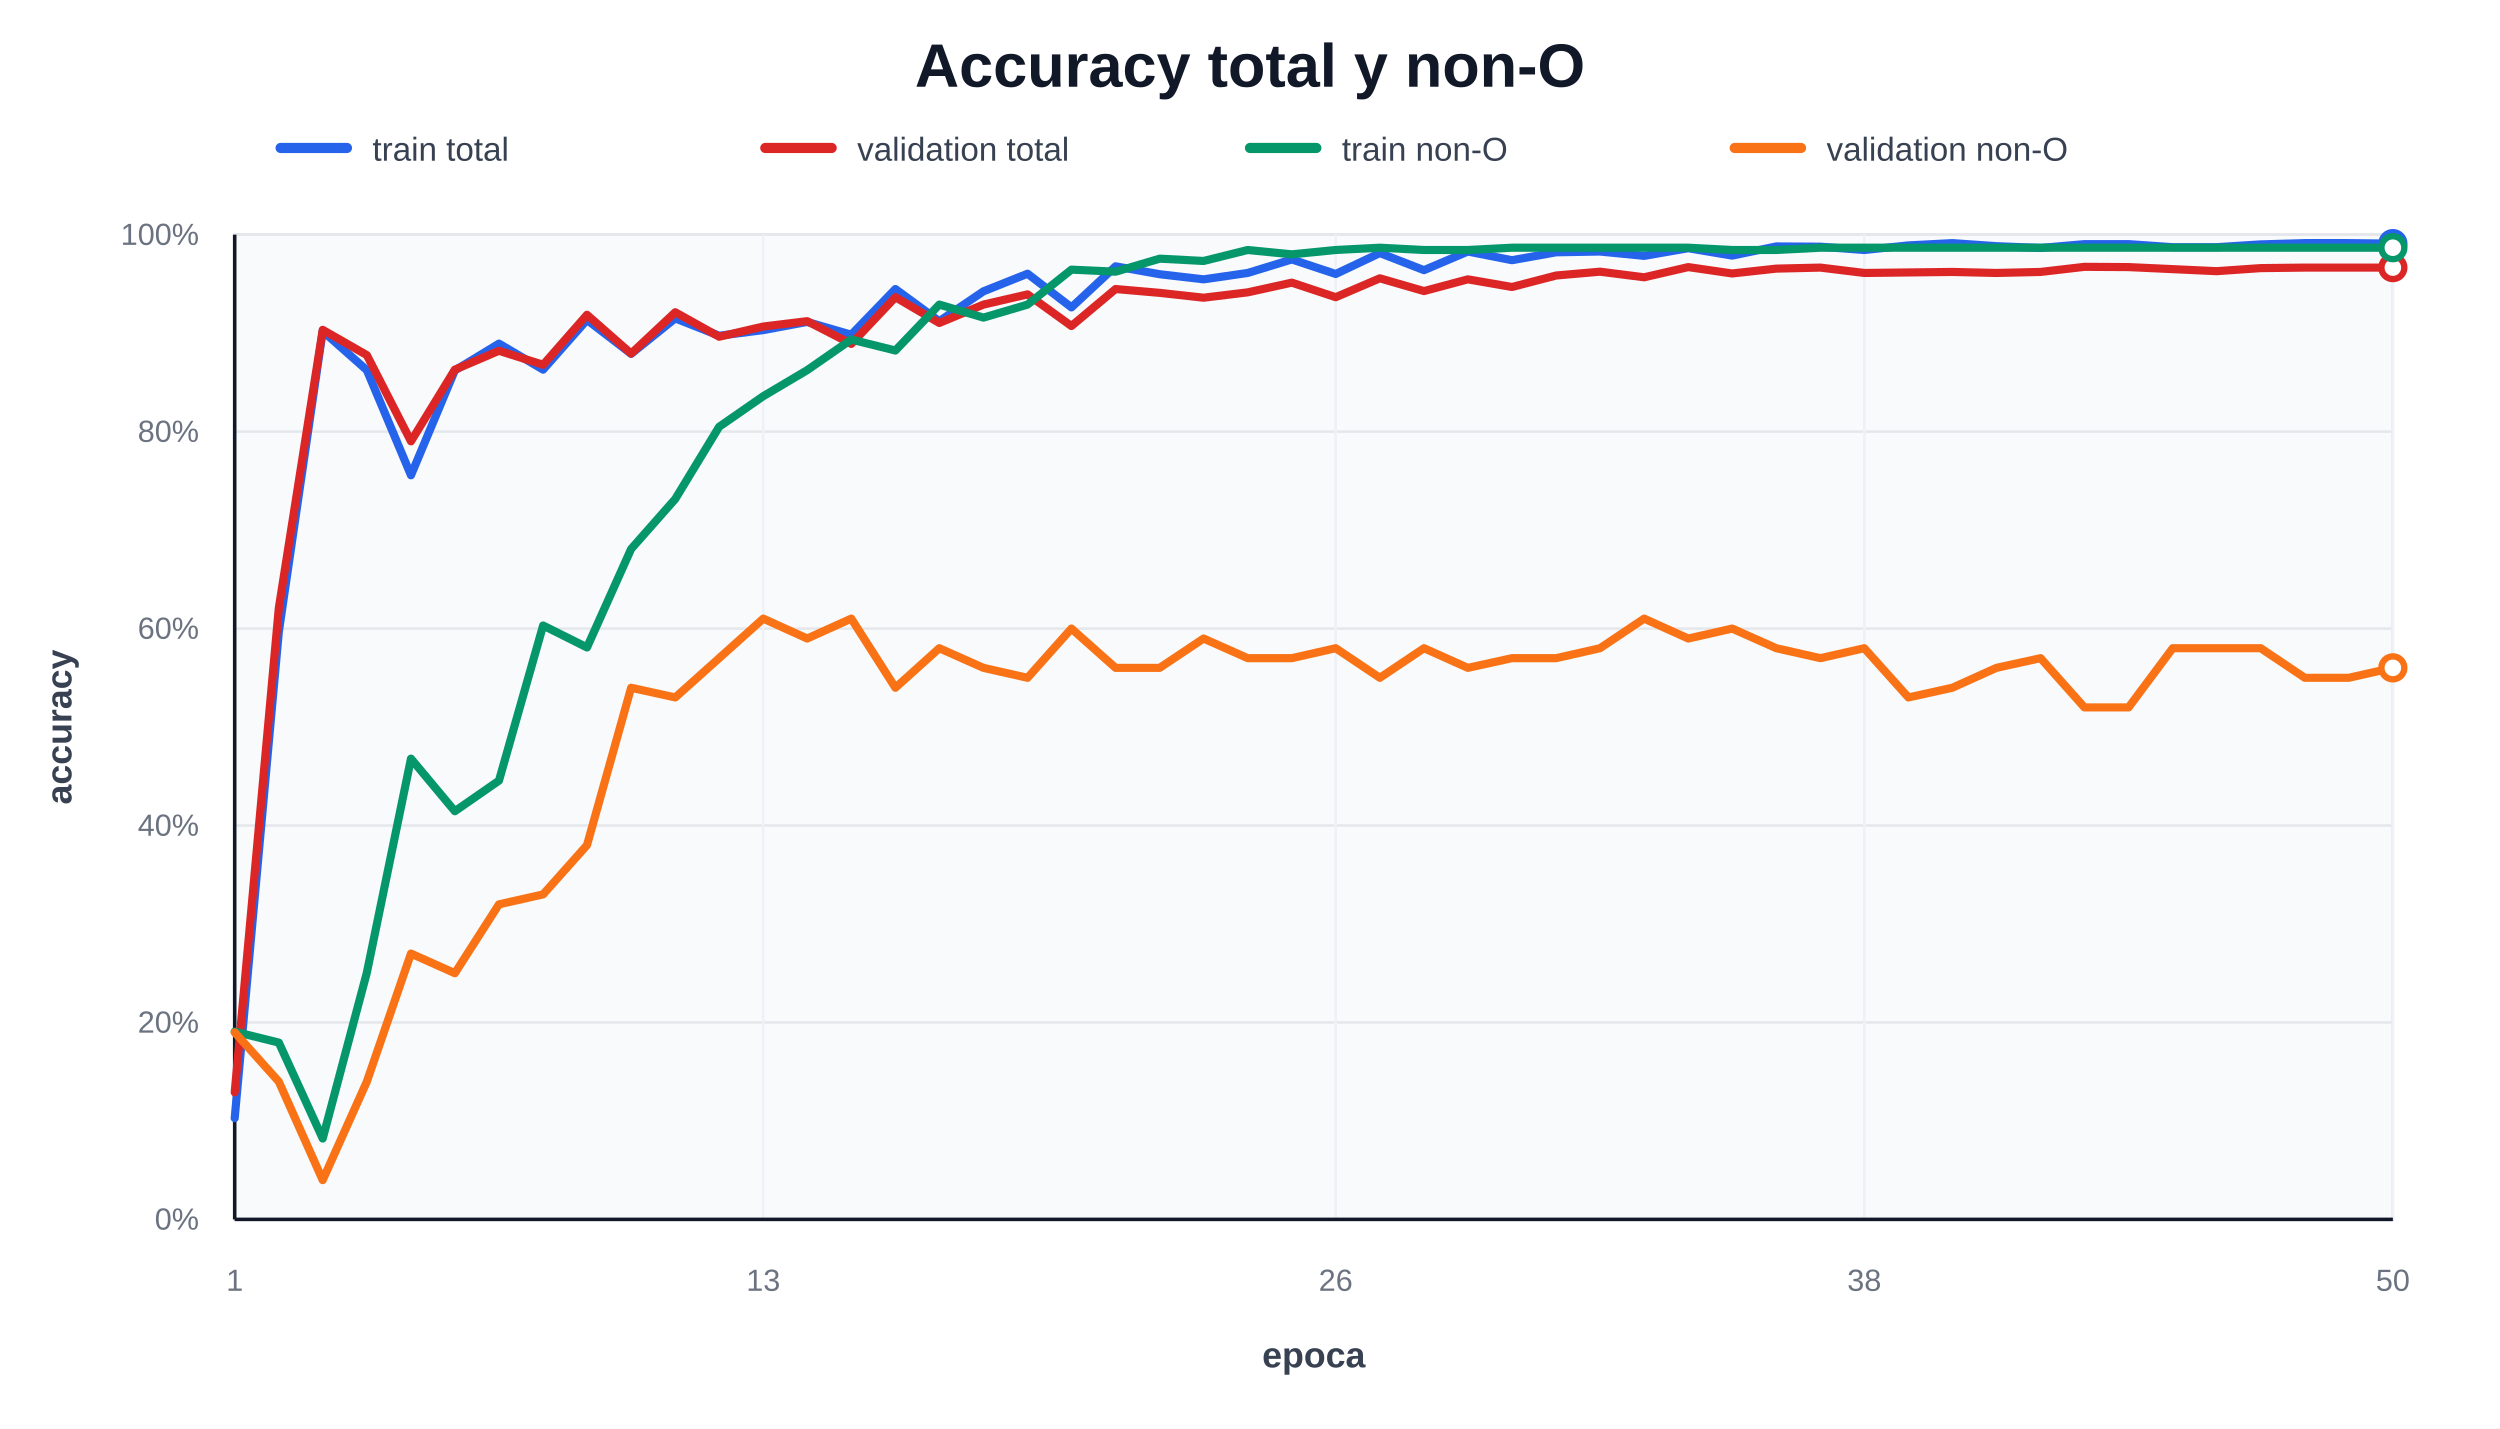
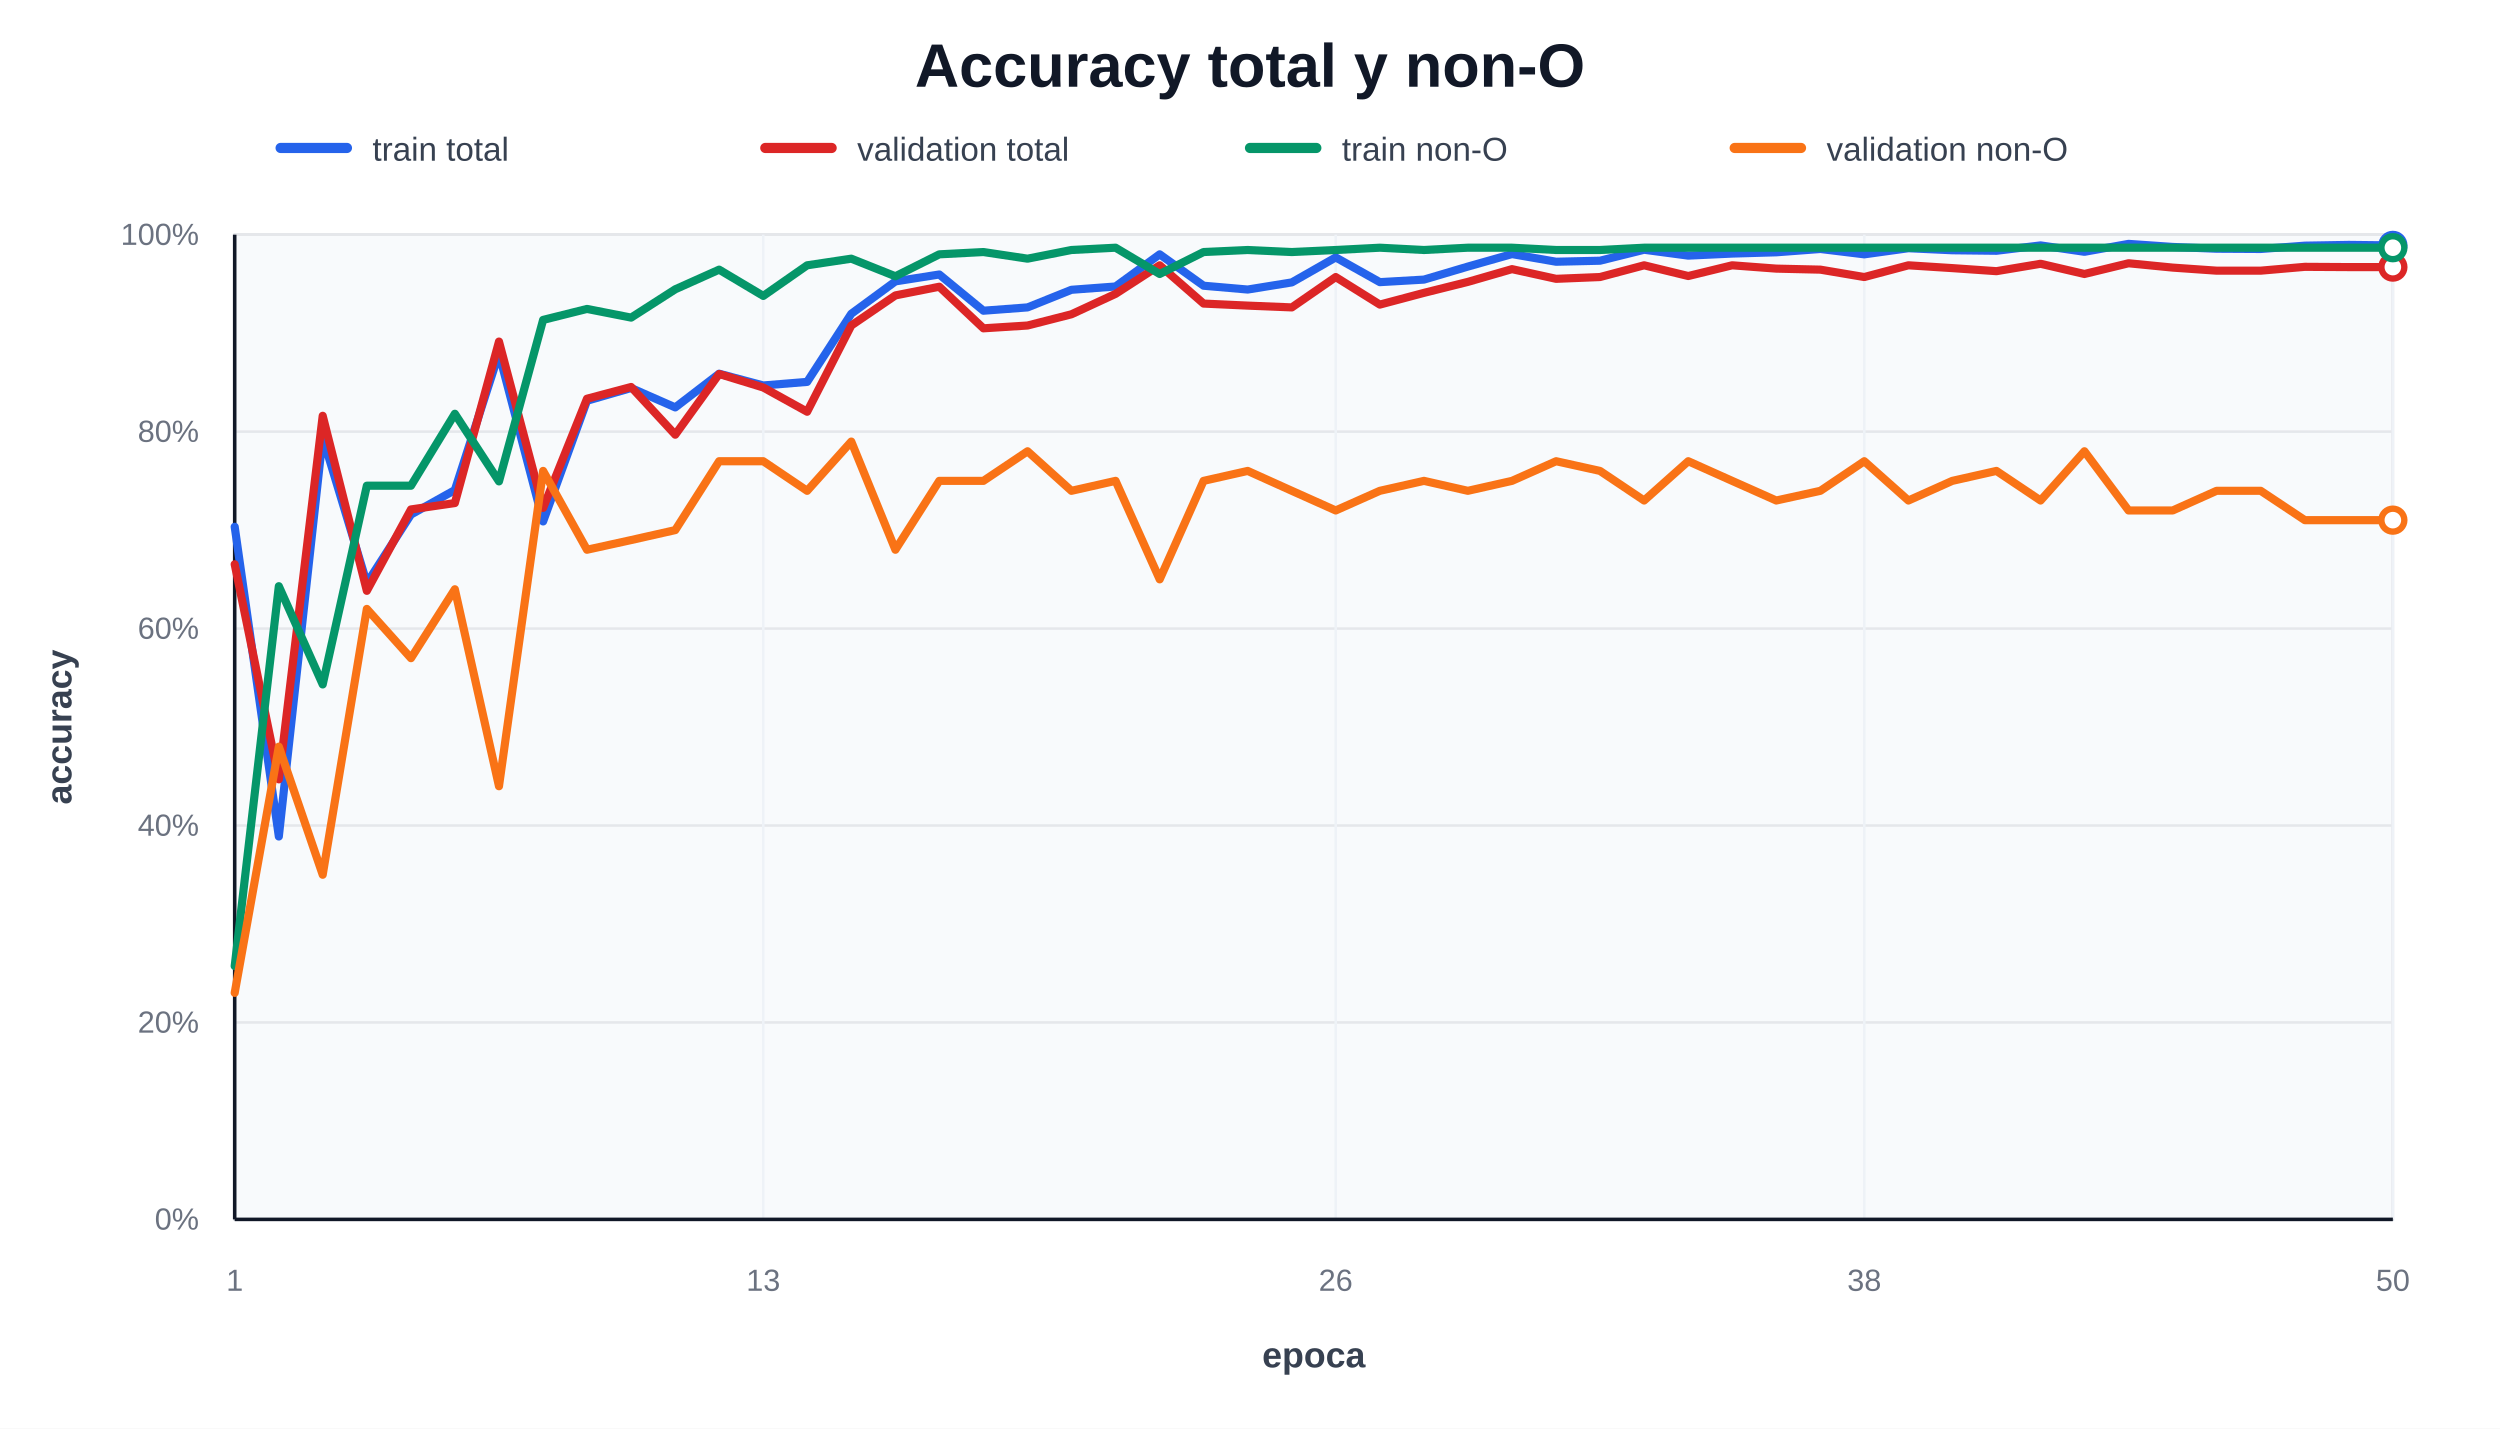
<svg xmlns="http://www.w3.org/2000/svg" width="980" height="560" viewBox="0 0 980 560">
  <style>
  .title { font: 700 24px Arial, sans-serif; fill: #111827; }
  .label { font: 600 14px Arial, sans-serif; fill: #374151; }
  .tick { font: 12px Arial, sans-serif; fill: #6b7280; }
  .legend { font: 13px Arial, sans-serif; fill: #374151; }
  .grid { stroke: #e5e7eb; stroke-width: 1; }
  .grid.soft { stroke: #eef2f7; }
  .axis { stroke: #111827; stroke-width: 1.4; }
</style>
  <rect width="100%" height="100%" fill="#ffffff" />
  <text x="490.0" y="34" text-anchor="middle" class="title">Accuracy total y non-O</text>
  <rect x="92" y="92" width="846" height="386" fill="#f8fafc" stroke="#d1d5db" />
  <line x1="92" y1="478.0" x2="938" y2="478.0" class="grid" />
  <text x="78" y="482.0" text-anchor="end" class="tick">0%</text>
  <line x1="92" y1="400.8" x2="938" y2="400.8" class="grid" />
  <text x="78" y="404.8" text-anchor="end" class="tick">20%</text>
  <line x1="92" y1="323.6" x2="938" y2="323.6" class="grid" />
  <text x="78" y="327.6" text-anchor="end" class="tick">40%</text>
  <line x1="92" y1="246.4" x2="938" y2="246.4" class="grid" />
  <text x="78" y="250.4" text-anchor="end" class="tick">60%</text>
  <line x1="92" y1="169.2" x2="938" y2="169.2" class="grid" />
  <text x="78" y="173.2" text-anchor="end" class="tick">80%</text>
  <line x1="92" y1="92.0" x2="938" y2="92.0" class="grid" />
  <text x="78" y="96.0" text-anchor="end" class="tick">100%</text>
  <line x1="92.0" y1="92" x2="92.0" y2="478" class="grid soft" />
  <text x="92.0" y="506" text-anchor="middle" class="tick">1</text>
  <line x1="299.2" y1="92" x2="299.2" y2="478" class="grid soft" />
  <text x="299.2" y="506" text-anchor="middle" class="tick">13</text>
  <line x1="523.6" y1="92" x2="523.6" y2="478" class="grid soft" />
  <text x="523.6" y="506" text-anchor="middle" class="tick">26</text>
  <line x1="730.8" y1="92" x2="730.8" y2="478" class="grid soft" />
  <text x="730.8" y="506" text-anchor="middle" class="tick">38</text>
  <line x1="938.0" y1="92" x2="938.0" y2="478" class="grid soft" />
  <text x="938.0" y="506" text-anchor="middle" class="tick">50</text>
  <line x1="92" y1="92" x2="92" y2="478" class="axis" />
  <line x1="92" y1="478" x2="938" y2="478" class="axis" />
-   <polyline points="92.0,438.3 109.3,247.7 126.5,129.8 143.8,145.1 161.1,186.3 178.3,145.2 195.6,134.7 212.9,144.9 230.1,125.4 247.4,138.7 264.7,124.8 281.9,131.6 299.2,129.4 316.4,126.2 333.7,131.2 351.0,113.3 368.2,125.9 385.5,114.2 402.8,107.3 420.0,120.5 437.3,104.4 454.6,107.5 471.8,109.5 489.1,107.0 506.4,101.7 523.6,107.4 540.9,99.2 558.2,105.9 575.4,98.6 592.7,102.0 610.0,98.9 627.2,98.6 644.5,100.3 661.8,97.3 679.0,100.2 696.3,96.6 713.6,96.7 730.8,98.0 748.1,96.2 765.3,95.3 782.6,96.5 799.9,97.2 817.1,95.7 834.4,95.7 851.7,96.9 868.9,96.9 886.2,95.8 903.5,95.3 920.7,95.3 938.0,95.5" fill="none" stroke="#2563eb" stroke-width="3.2" stroke-linecap="round" stroke-linejoin="round" />
-   <circle cx="938.0" cy="95.5" r="4.5" fill="white" stroke="#2563eb" stroke-width="2.5" />
-   <polyline points="92.0,428.2 109.3,238.3 126.5,129.3 143.8,139.2 161.1,173.0 178.3,144.9 195.6,137.5 212.9,143.0 230.1,123.4 247.4,138.6 264.7,122.4 281.9,132.0 299.2,128.0 316.4,125.9 333.7,134.8 351.0,116.5 368.2,126.6 385.5,119.4 402.8,115.4 420.0,127.8 437.3,113.3 454.6,114.8 471.8,116.7 489.1,114.6 506.4,110.8 523.6,116.5 540.9,109.1 558.2,114.1 575.4,109.5 592.7,112.5 610.0,108.0 627.2,106.5 644.5,108.7 661.8,104.7 679.0,107.2 696.3,105.3 713.6,104.9 730.8,107.0 748.1,106.8 765.3,106.6 782.6,107.0 799.9,106.6 817.1,104.6 834.4,104.7 851.7,105.5 868.9,106.3 886.2,105.1 903.5,104.9 920.7,104.9 938.0,104.9" fill="none" stroke="#dc2626" stroke-width="3.2" stroke-linecap="round" stroke-linejoin="round" />
-   <circle cx="938.0" cy="104.9" r="4.5" fill="white" stroke="#dc2626" stroke-width="2.5" />
-   <polyline points="92.0,404.4 109.3,408.7 126.5,446.3 143.8,381.3 161.1,297.4 178.3,318.0 195.6,306.0 212.9,245.2 230.1,253.8 247.4,215.2 264.7,195.6 281.9,167.3 299.2,155.3 316.4,145.1 333.7,133.1 351.0,137.4 368.2,119.4 385.5,124.5 402.8,119.4 420.0,105.7 437.3,106.5 454.6,101.4 471.8,102.3 489.1,98.0 506.4,99.7 523.6,98.0 540.9,97.1 558.2,98.0 575.4,98.0 592.7,97.1 610.0,97.1 627.2,97.1 644.5,97.1 661.8,97.1 679.0,98.0 696.3,98.0 713.6,97.1 730.8,97.1 748.1,97.1 765.3,97.1 782.6,97.1 799.9,97.1 817.1,97.1 834.4,97.1 851.7,97.1 868.9,97.1 886.2,97.1 903.5,97.1 920.7,97.1 938.0,97.1" fill="none" stroke="#059669" stroke-width="3.2" stroke-linecap="round" stroke-linejoin="round" />
+   <polyline points="92.0,206.5 109.3,327.9 126.5,171.4 143.8,228.6 161.1,201.7 178.3,192.1 195.6,138.5 212.9,204.4 230.1,157.1 247.4,152.1 264.7,159.7 281.9,146.5 299.2,151.1 316.4,149.7 333.7,123.0 351.0,110.3 368.2,107.6 385.5,121.8 402.8,120.5 420.0,113.6 437.3,112.3 454.6,99.7 471.8,112.0 489.1,113.5 506.4,110.7 523.6,100.9 540.9,110.6 558.2,109.6 575.4,104.5 592.7,99.6 610.0,102.6 627.2,102.2 644.5,97.9 661.8,100.2 679.0,99.4 696.3,98.9 713.6,97.6 730.8,99.7 748.1,97.3 765.3,98.1 782.6,98.3 799.9,96.2 817.1,98.7 834.4,95.6 851.7,96.8 868.9,97.5 886.2,97.6 903.5,96.3 920.7,96.0 938.0,96.2" fill="none" stroke="#2563eb" stroke-width="3.2" stroke-linecap="round" stroke-linejoin="round" />
+   <circle cx="938.0" cy="96.2" r="4.5" fill="white" stroke="#2563eb" stroke-width="2.5" />
+   <polyline points="92.0,221.2 109.3,305.5 126.5,163.0 143.8,231.6 161.1,199.7 178.3,197.2 195.6,133.9 212.9,199.1 230.1,156.3 247.4,151.7 264.7,170.4 281.9,146.6 299.2,151.9 316.4,161.4 333.7,127.6 351.0,115.8 368.2,112.4 385.5,128.7 402.8,127.6 420.0,123.2 437.3,115.2 454.6,104.0 471.8,119.0 489.1,119.8 506.4,120.5 523.6,108.6 540.9,119.4 558.2,114.8 575.4,110.5 592.7,105.5 610.0,109.3 627.2,108.6 644.5,104.0 661.8,108.2 679.0,104.0 696.3,105.3 713.6,105.7 730.8,108.6 748.1,104.0 765.3,105.1 782.6,106.3 799.9,103.4 817.1,107.4 834.4,103.2 851.7,104.9 868.9,106.1 886.2,106.1 903.5,104.6 920.7,104.7 938.0,104.7" fill="none" stroke="#dc2626" stroke-width="3.2" stroke-linecap="round" stroke-linejoin="round" />
+   <circle cx="938.0" cy="104.7" r="4.5" fill="white" stroke="#dc2626" stroke-width="2.5" />
+   <polyline points="92.0,378.7 109.3,229.8 126.5,268.3 143.8,190.4 161.1,190.4 178.3,162.2 195.6,188.7 212.9,125.4 230.1,121.1 247.4,124.5 264.7,113.4 281.9,105.7 299.2,116.0 316.4,104.0 333.7,101.4 351.0,108.3 368.2,99.7 385.5,98.8 402.8,101.4 420.0,98.0 437.3,97.1 454.6,107.4 471.8,98.8 489.1,98.0 506.4,98.8 523.6,98.0 540.9,97.1 558.2,98.0 575.4,97.1 592.7,97.1 610.0,98.0 627.2,98.0 644.5,97.1 661.8,97.1 679.0,97.1 696.3,97.1 713.6,97.1 730.8,97.1 748.1,97.1 765.3,97.1 782.6,97.1 799.9,97.1 817.1,97.1 834.4,97.1 851.7,97.1 868.9,97.1 886.2,97.1 903.5,97.1 920.7,97.1 938.0,97.1" fill="none" stroke="#059669" stroke-width="3.2" stroke-linecap="round" stroke-linejoin="round" />
  <circle cx="938.0" cy="97.1" r="4.5" fill="white" stroke="#059669" stroke-width="2.5" />
-   <polyline points="92.0,404.7 109.3,424.0 126.5,462.6 143.8,424.0 161.1,373.8 178.3,381.5 195.6,354.5 212.9,350.6 230.1,331.3 247.4,269.6 264.7,273.4 281.9,258.0 299.2,242.5 316.4,250.3 333.7,242.5 351.0,269.6 368.2,254.1 385.5,261.8 402.8,265.7 420.0,246.4 437.3,261.8 454.6,261.8 471.8,250.3 489.1,258.0 506.4,258.0 523.6,254.1 540.9,265.7 558.2,254.1 575.4,261.8 592.7,258.0 610.0,258.0 627.2,254.1 644.5,242.5 661.8,250.3 679.0,246.4 696.3,254.1 713.6,258.0 730.8,254.1 748.1,273.4 765.3,269.6 782.6,261.8 799.9,258.0 817.1,277.3 834.4,277.3 851.7,254.1 868.9,254.1 886.2,254.1 903.5,265.7 920.7,265.7 938.0,261.8" fill="none" stroke="#f97316" stroke-width="3.2" stroke-linecap="round" stroke-linejoin="round" />
-   <circle cx="938.0" cy="261.8" r="4.5" fill="white" stroke="#f97316" stroke-width="2.5" />
+   <polyline points="92.0,389.2 109.3,292.7 126.5,342.9 143.8,238.7 161.1,258.0 178.3,231.0 195.6,308.2 212.9,184.6 230.1,215.5 247.4,211.7 264.7,207.8 281.9,180.8 299.2,180.8 316.4,192.4 333.7,173.1 351.0,215.5 368.2,188.5 385.5,188.5 402.8,176.9 420.0,192.4 437.3,188.5 454.6,227.1 471.8,188.5 489.1,184.6 506.4,192.4 523.6,200.1 540.9,192.4 558.2,188.5 575.4,192.4 592.7,188.5 610.0,180.8 627.2,184.6 644.5,196.2 661.8,180.8 679.0,188.5 696.3,196.2 713.6,192.4 730.8,180.8 748.1,196.2 765.3,188.5 782.6,184.6 799.9,196.2 817.1,176.9 834.4,200.1 851.7,200.1 868.9,192.4 886.2,192.4 903.5,203.9 920.7,203.9 938.0,203.9" fill="none" stroke="#f97316" stroke-width="3.2" stroke-linecap="round" stroke-linejoin="round" />
+   <circle cx="938.0" cy="203.9" r="4.5" fill="white" stroke="#f97316" stroke-width="2.5" />
  <line x1="110" y1="58" x2="136" y2="58" stroke="#2563eb" stroke-width="4" stroke-linecap="round" />
  <text x="146" y="63" class="legend">train total</text>
  <line x1="300" y1="58" x2="326" y2="58" stroke="#dc2626" stroke-width="4" stroke-linecap="round" />
  <text x="336" y="63" class="legend">validation total</text>
  <line x1="490" y1="58" x2="516" y2="58" stroke="#059669" stroke-width="4" stroke-linecap="round" />
  <text x="526" y="63" class="legend">train non-O</text>
  <line x1="680" y1="58" x2="706" y2="58" stroke="#f97316" stroke-width="4" stroke-linecap="round" />
  <text x="716" y="63" class="legend">validation non-O</text>
  <text x="515.0" y="536" text-anchor="middle" class="label">epoca</text>
  <text x="28" y="285.0" transform="rotate(-90 28 285.0)" text-anchor="middle" class="label">accuracy</text>
</svg>
